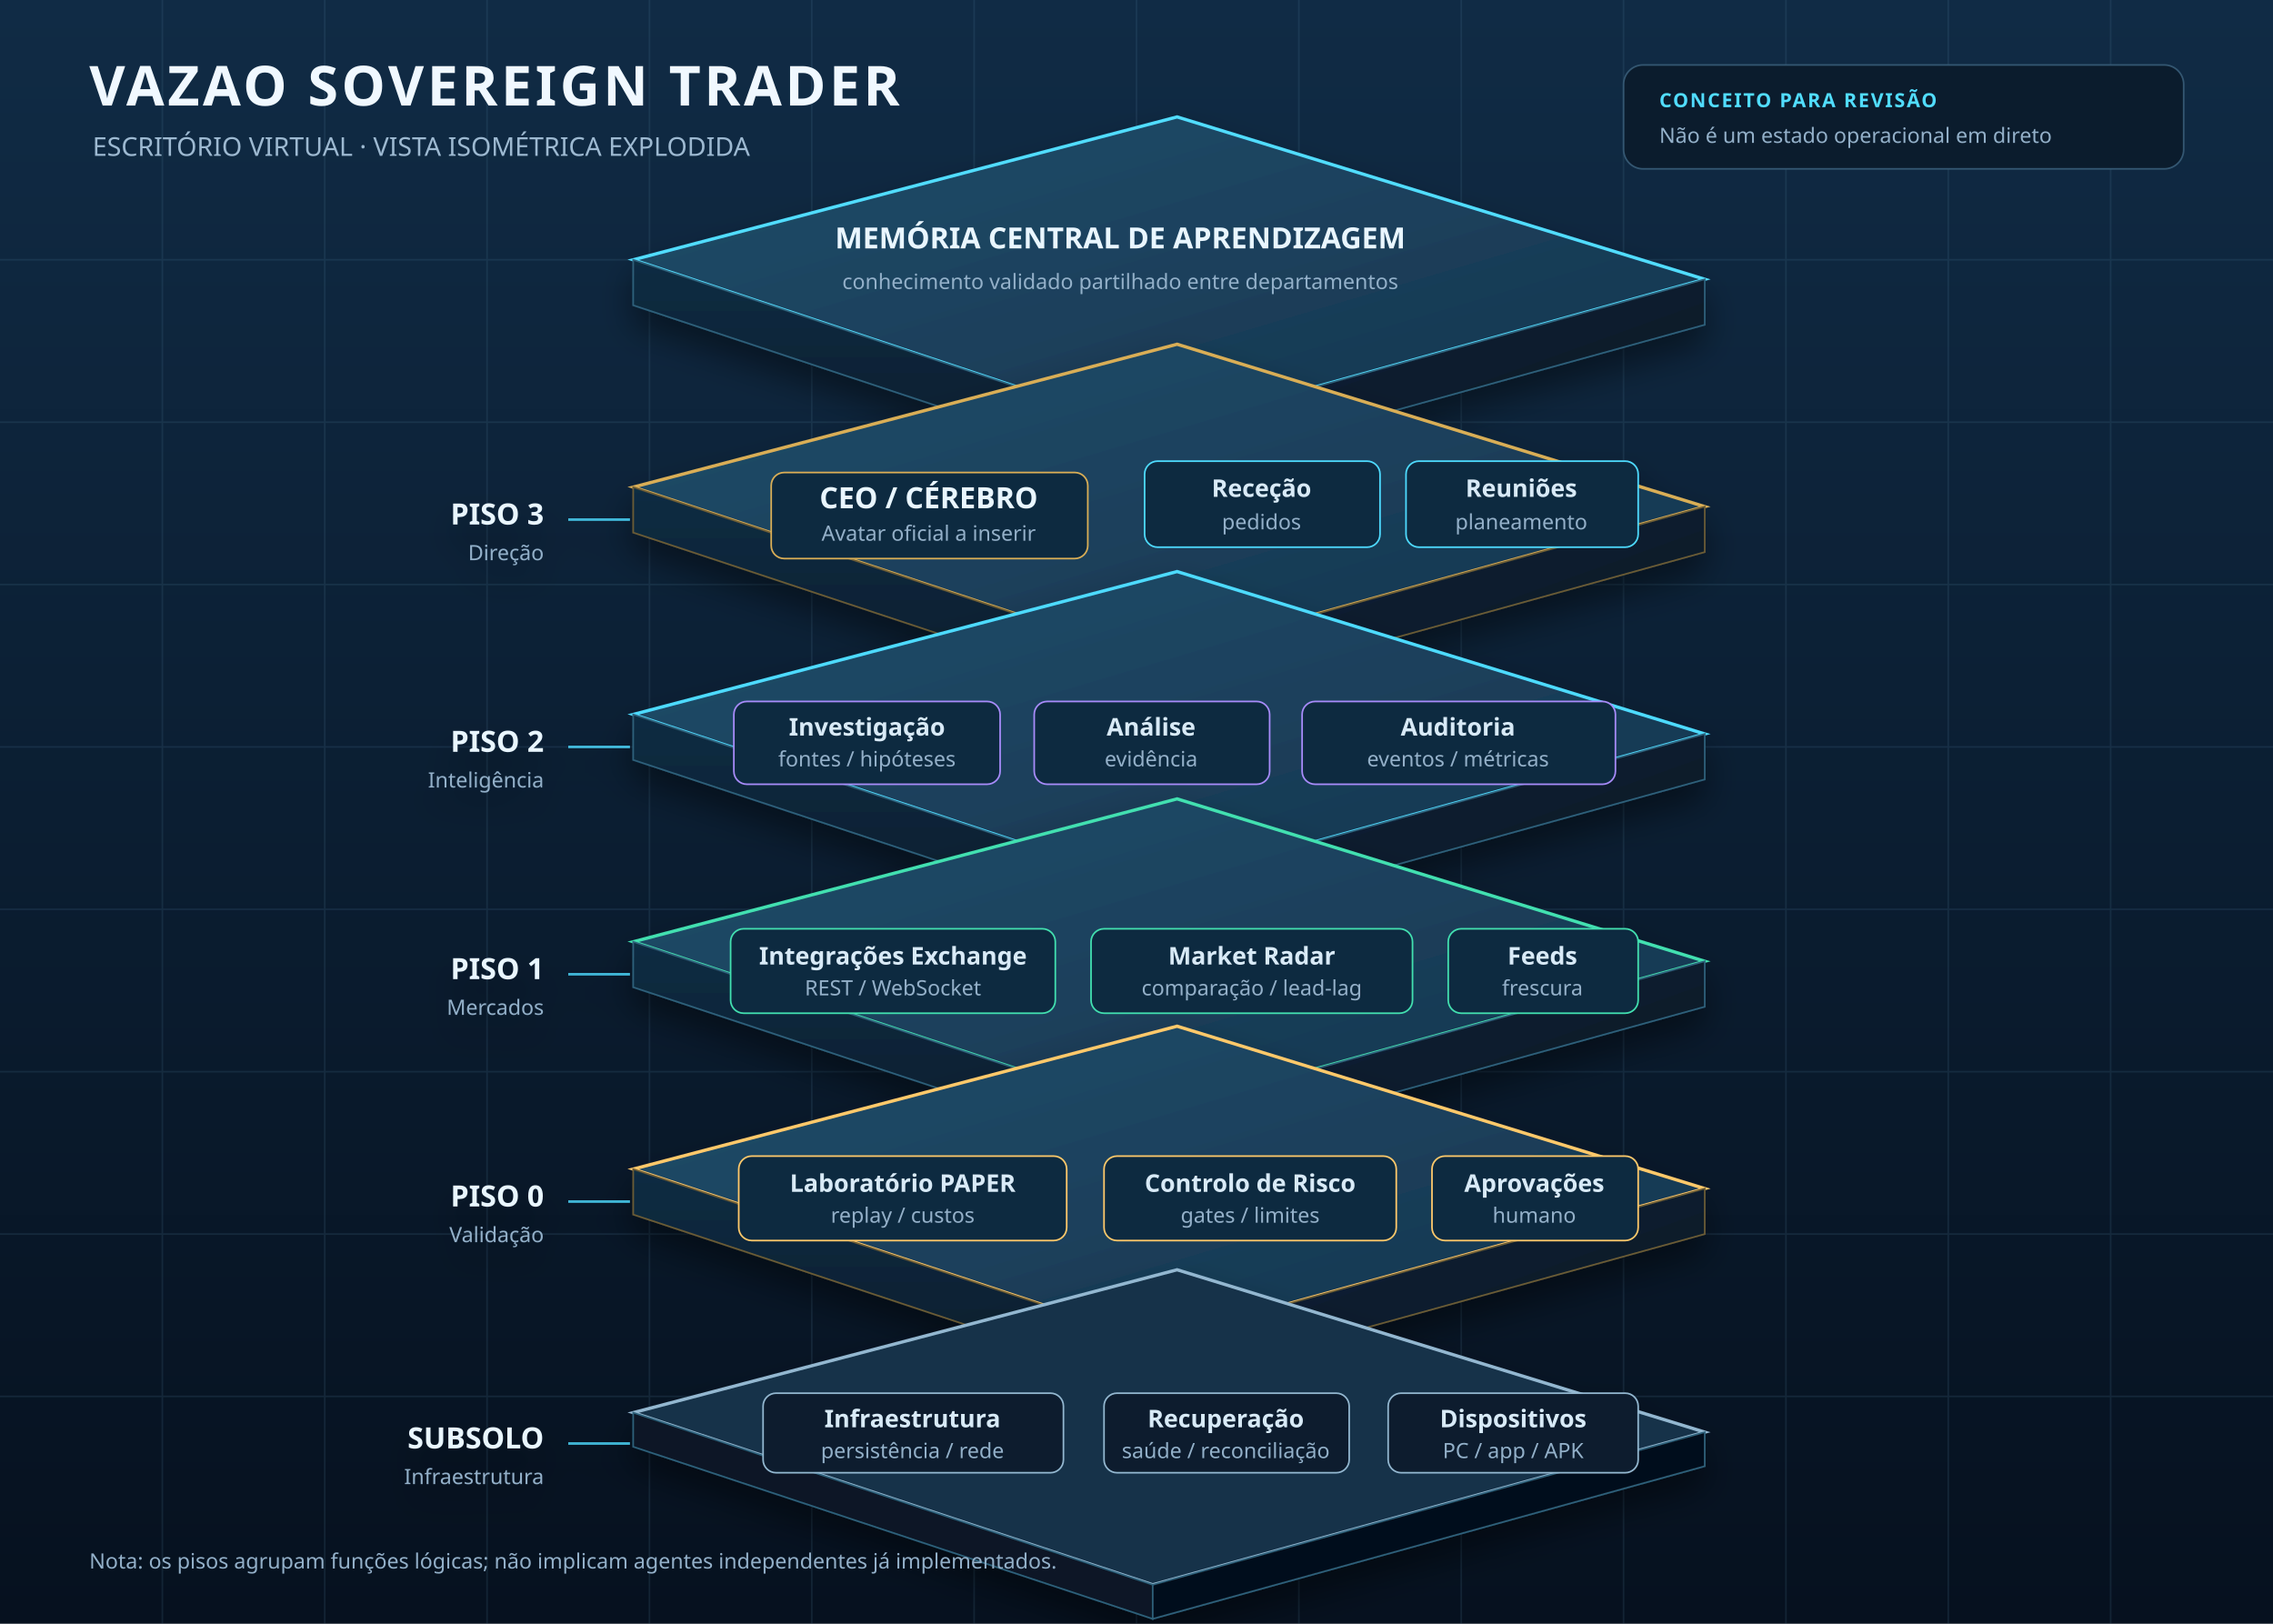
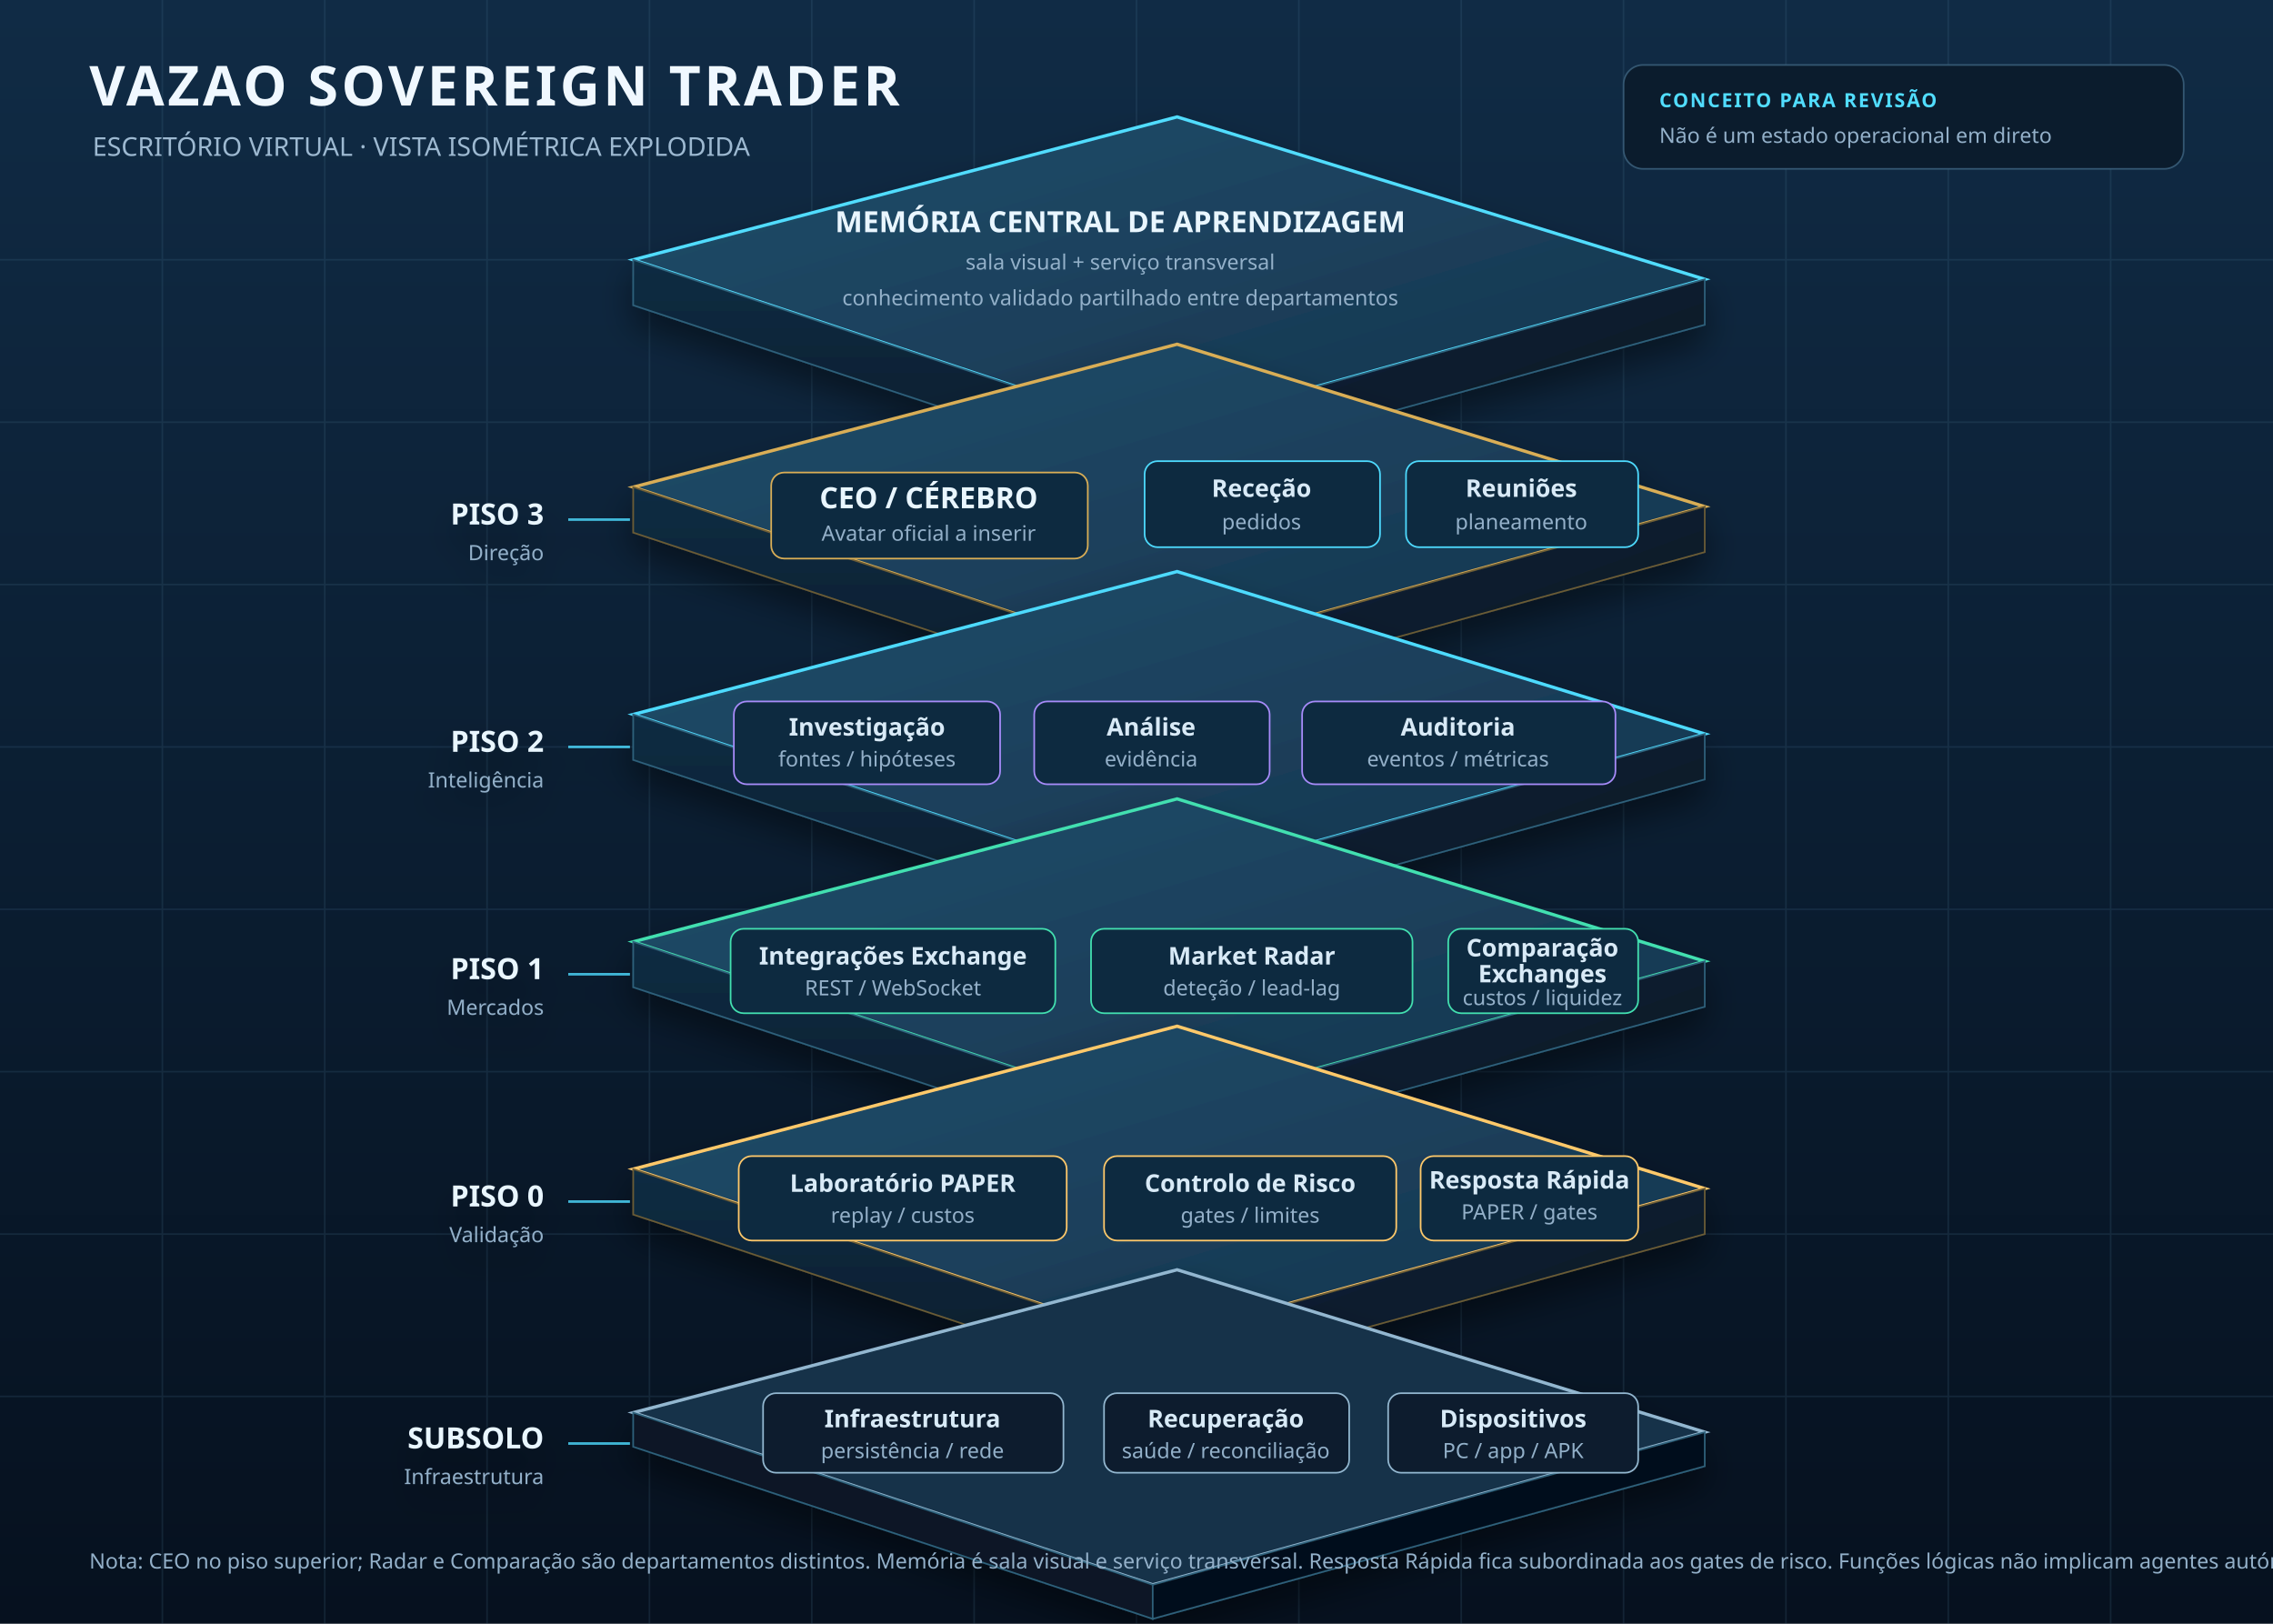
<svg xmlns="http://www.w3.org/2000/svg" viewBox="0 0 1400 1000" role="img" aria-labelledby="title desc">
  <defs>
    <linearGradient id="bg" x2="0" y2="1">
      <stop stop-color="#102b45" />
      <stop offset="1" stop-color="#06111f" />
    </linearGradient>
    <linearGradient id="top" x2="1" y2="1">
      <stop stop-color="#214e6c" />
      <stop offset="1" stop-color="#15334c" />
    </linearGradient>
    <linearGradient id="front" x2="0" y2="1">
      <stop stop-color="#102d43" />
      <stop offset="1" stop-color="#091a2b" />
    </linearGradient>
    <linearGradient id="side" x2="1" y2="1">
      <stop stop-color="#0e263b" />
      <stop offset="1" stop-color="#071421" />
    </linearGradient>
    <filter id="shadow" x="-20%" y="-20%" width="140%" height="160%">
      <feDropShadow dx="0" dy="12" stdDeviation="10" flood-color="#000" flood-opacity=".42" />
    </filter>
    <style>
  .title{font:700 34px system-ui,sans-serif;fill:#f0f8ff;letter-spacing:2px}.sub{font:16px system-ui,sans-serif;fill:#9db9d1}
  .floorname{font:700 18px system-ui,sans-serif;fill:#e9f6ff}.room{font:600 15px system-ui,sans-serif;fill:#d8eaf7}.small{font:13px system-ui,sans-serif;fill:#93b0c9}.tag{font:700 12px system-ui,sans-serif;fill:#51ddff;letter-spacing:1px}
  .line{stroke:#4edbff;stroke-width:1.6;fill:none;opacity:.8}.window{fill:#2c86a5;opacity:.55}
  </style>
  </defs>
  <rect width="1400" height="1000" fill="url(#bg)" />
  <g opacity=".18" stroke="#4b7895" stroke-width="1">
    <path d="M0 160H1400M0 260H1400M0 360H1400M0 460H1400M0 560H1400M0 660H1400M0 760H1400M0 860H1400" />
    <path d="M100 0V1000M200 0V1000M300 0V1000M400 0V1000M500 0V1000M600 0V1000M700 0V1000M800 0V1000M900 0V1000M1000 0V1000M1100 0V1000M1200 0V1000M1300 0V1000" />
  </g>
  <text x="55" y="65" class="title">VAZAO SOVEREIGN TRADER</text>
  <text x="57" y="96" class="sub">ESCRITÓRIO VIRTUAL · VISTA ISOMÉTRICA EXPLODIDA</text>
  <rect x="1000" y="40" width="345" height="64" rx="12" fill="#0b1c2d" stroke="#345772" />
  <text x="1022" y="66" class="tag">CONCEITO PARA REVISÃO</text>
  <text x="1022" y="88" class="small">Não é um estado operacional em direto</text>
  <g filter="url(#shadow)">
    <path d="M390 160L725 72L1050 172L710 266Z" fill="url(#top)" stroke="#51ddff" stroke-width="2" />
    <path d="M390 160L710 266V294L390 188Z" fill="url(#front)" stroke="#2e607a" />
    <path d="M710 266L1050 172V200L710 294Z" fill="url(#side)" stroke="#2e607a" />
-     <text x="690" y="153" text-anchor="middle" class="floorname">MEMÓRIA CENTRAL DE APRENDIZAGEM</text>
-     <text x="690" y="178" text-anchor="middle" class="small">conhecimento validado partilhado entre departamentos</text>
+     <text x="690" y="143" text-anchor="middle" class="floorname">MEMÓRIA CENTRAL DE APRENDIZAGEM</text>
+     <text x="690" y="166" text-anchor="middle" class="small">sala visual + serviço transversal</text>
+     <text x="690" y="188" text-anchor="middle" class="small">conhecimento validado partilhado entre departamentos</text>
  </g>
  <g filter="url(#shadow)">
    <path d="M390 300L725 212L1050 312L710 406Z" fill="url(#top)" stroke="#d9ae56" stroke-width="2" />
    <path d="M390 300L710 406V434L390 328Z" fill="url(#front)" stroke="#6b5b36" />
    <path d="M710 406L1050 312V340L710 434Z" fill="url(#side)" stroke="#6b5b36" />
    <rect x="475" y="291" width="195" height="53" rx="8" fill="#102b40" stroke="#d9ae56" />
    <text x="572" y="313" text-anchor="middle" class="floorname">CEO / CÉREBRO</text>
    <text x="572" y="333" text-anchor="middle" class="small">Avatar oficial a inserir</text>
    <rect x="705" y="284" width="145" height="53" rx="8" fill="#102b40" stroke="#4edbff" />
    <text x="777" y="306" text-anchor="middle" class="room">Receção</text>
    <text x="777" y="326" text-anchor="middle" class="small">pedidos</text>
    <rect x="866" y="284" width="143" height="53" rx="8" fill="#102b40" stroke="#4edbff" />
    <text x="937" y="306" text-anchor="middle" class="room">Reuniões</text>
    <text x="937" y="326" text-anchor="middle" class="small">planeamento</text>
    <text x="335" y="323" class="floorname" text-anchor="end">PISO 3</text>
    <text x="335" y="345" class="small" text-anchor="end">Direção</text>
    <path d="M350 320H388" class="line" />
  </g>
  <g filter="url(#shadow)">
    <path d="M390 440L725 352L1050 452L710 546Z" fill="url(#top)" stroke="#4edbff" stroke-width="2" />
    <path d="M390 440L710 546V574L390 468Z" fill="url(#front)" stroke="#2e607a" />
    <path d="M710 546L1050 452V480L710 574Z" fill="url(#side)" stroke="#2e607a" />
    <rect x="452" y="432" width="164" height="51" rx="8" fill="#102b40" stroke="#a78bfa" />
    <text x="534" y="453" text-anchor="middle" class="room">Investigação</text>
    <text x="534" y="472" text-anchor="middle" class="small">fontes / hipóteses</text>
    <rect x="637" y="432" width="145" height="51" rx="8" fill="#102b40" stroke="#a78bfa" />
    <text x="709" y="453" text-anchor="middle" class="room">Análise</text>
    <text x="709" y="472" text-anchor="middle" class="small">evidência</text>
    <rect x="802" y="432" width="193" height="51" rx="8" fill="#102b40" stroke="#a78bfa" />
    <text x="898" y="453" text-anchor="middle" class="room">Auditoria</text>
    <text x="898" y="472" text-anchor="middle" class="small">eventos / métricas</text>
    <text x="335" y="463" class="floorname" text-anchor="end">PISO 2</text>
    <text x="335" y="485" class="small" text-anchor="end">Inteligência</text>
    <path d="M350 460H388" class="line" />
  </g>
  <g filter="url(#shadow)">
    <path d="M390 580L725 492L1050 592L710 686Z" fill="url(#top)" stroke="#42e0b0" stroke-width="2" />
    <path d="M390 580L710 686V714L390 608Z" fill="url(#front)" stroke="#2e607a" />
    <path d="M710 686L1050 592V620L710 714Z" fill="url(#side)" stroke="#2e607a" />
    <rect x="450" y="572" width="200" height="52" rx="8" fill="#102b40" stroke="#42e0b0" />
    <text x="550" y="594" text-anchor="middle" class="room">Integrações Exchange</text>
    <text x="550" y="613" text-anchor="middle" class="small">REST / WebSocket</text>
    <rect x="672" y="572" width="198" height="52" rx="8" fill="#102b40" stroke="#42e0b0" />
    <text x="771" y="594" text-anchor="middle" class="room">Market Radar</text>
-     <text x="771" y="613" text-anchor="middle" class="small">comparação / lead-lag</text>
+     <text x="771" y="613" text-anchor="middle" class="small">deteção / lead-lag</text>
    <rect x="892" y="572" width="117" height="52" rx="8" fill="#102b40" stroke="#42e0b0" />
-     <text x="950" y="594" text-anchor="middle" class="room">Feeds</text>
-     <text x="950" y="613" text-anchor="middle" class="small">frescura</text>
+     <text x="950" y="589" text-anchor="middle" class="room">Comparação</text>
+     <text x="950" y="605" text-anchor="middle" class="room">Exchanges</text>
+     <text x="950" y="619" text-anchor="middle" class="small">custos / liquidez</text>
    <text x="335" y="603" class="floorname" text-anchor="end">PISO 1</text>
    <text x="335" y="625" class="small" text-anchor="end">Mercados</text>
    <path d="M350 600H388" class="line" />
  </g>
  <g filter="url(#shadow)">
    <path d="M390 720L725 632L1050 732L710 826Z" fill="url(#top)" stroke="#ffc96b" stroke-width="2" />
    <path d="M390 720L710 826V854L390 748Z" fill="url(#front)" stroke="#6b5b36" />
    <path d="M710 826L1050 732V760L710 854Z" fill="url(#side)" stroke="#6b5b36" />
    <rect x="455" y="712" width="202" height="52" rx="8" fill="#102b40" stroke="#ffc96b" />
    <text x="556" y="734" text-anchor="middle" class="room">Laboratório PAPER</text>
    <text x="556" y="753" text-anchor="middle" class="small">replay / custos</text>
    <rect x="680" y="712" width="180" height="52" rx="8" fill="#102b40" stroke="#ffc96b" />
    <text x="770" y="734" text-anchor="middle" class="room">Controlo de Risco</text>
    <text x="770" y="753" text-anchor="middle" class="small">gates / limites</text>
-     <rect x="882" y="712" width="127" height="52" rx="8" fill="#102b40" stroke="#ffc96b" />
-     <text x="945" y="734" text-anchor="middle" class="room">Aprovações</text>
-     <text x="945" y="753" text-anchor="middle" class="small">humano</text>
+     <rect x="875" y="712" width="134" height="52" rx="8" fill="#102b40" stroke="#ffc96b" />
+     <text x="942" y="732" text-anchor="middle" class="room">Resposta Rápida</text>
+     <text x="942" y="751" text-anchor="middle" class="small">PAPER / gates</text>
    <text x="335" y="743" class="floorname" text-anchor="end">PISO 0</text>
    <text x="335" y="765" class="small" text-anchor="end">Validação</text>
    <path d="M350 740H388" class="line" />
  </g>
  <g filter="url(#shadow)">
    <path d="M390 870L725 782L1050 882L710 976Z" fill="#153148" stroke="#93b7d0" stroke-width="2" />
    <path d="M390 870L710 976V997L390 891Z" fill="#081725" stroke="#2e607a" />
    <path d="M710 976L1050 882V903L710 997Z" fill="#06111d" stroke="#2e607a" />
    <rect x="470" y="858" width="185" height="49" rx="8" fill="#0b1c2d" stroke="#93b7d0" />
    <text x="562" y="879" text-anchor="middle" class="room">Infraestrutura</text>
    <text x="562" y="898" text-anchor="middle" class="small">persistência / rede</text>
    <rect x="680" y="858" width="151" height="49" rx="8" fill="#0b1c2d" stroke="#93b7d0" />
    <text x="755" y="879" text-anchor="middle" class="room">Recuperação</text>
    <text x="755" y="898" text-anchor="middle" class="small">saúde / reconciliação</text>
    <rect x="855" y="858" width="154" height="49" rx="8" fill="#0b1c2d" stroke="#93b7d0" />
    <text x="932" y="879" text-anchor="middle" class="room">Dispositivos</text>
    <text x="932" y="898" text-anchor="middle" class="small">PC / app / APK</text>
    <text x="335" y="892" class="floorname" text-anchor="end">SUBSOLO</text>
    <text x="335" y="914" class="small" text-anchor="end">Infraestrutura</text>
    <path d="M350 889H388" class="line" />
  </g>
-   <text x="55" y="966" class="small">Nota: os pisos agrupam funções lógicas; não implicam agentes independentes já implementados.</text>
+   <text x="55" y="966" class="small">Nota: CEO no piso superior; Radar e Comparação são departamentos distintos. Memória é sala visual e serviço transversal. Resposta Rápida fica subordinada aos gates de risco. Funções lógicas não implicam agentes autónomos já implementados.</text>
</svg>
